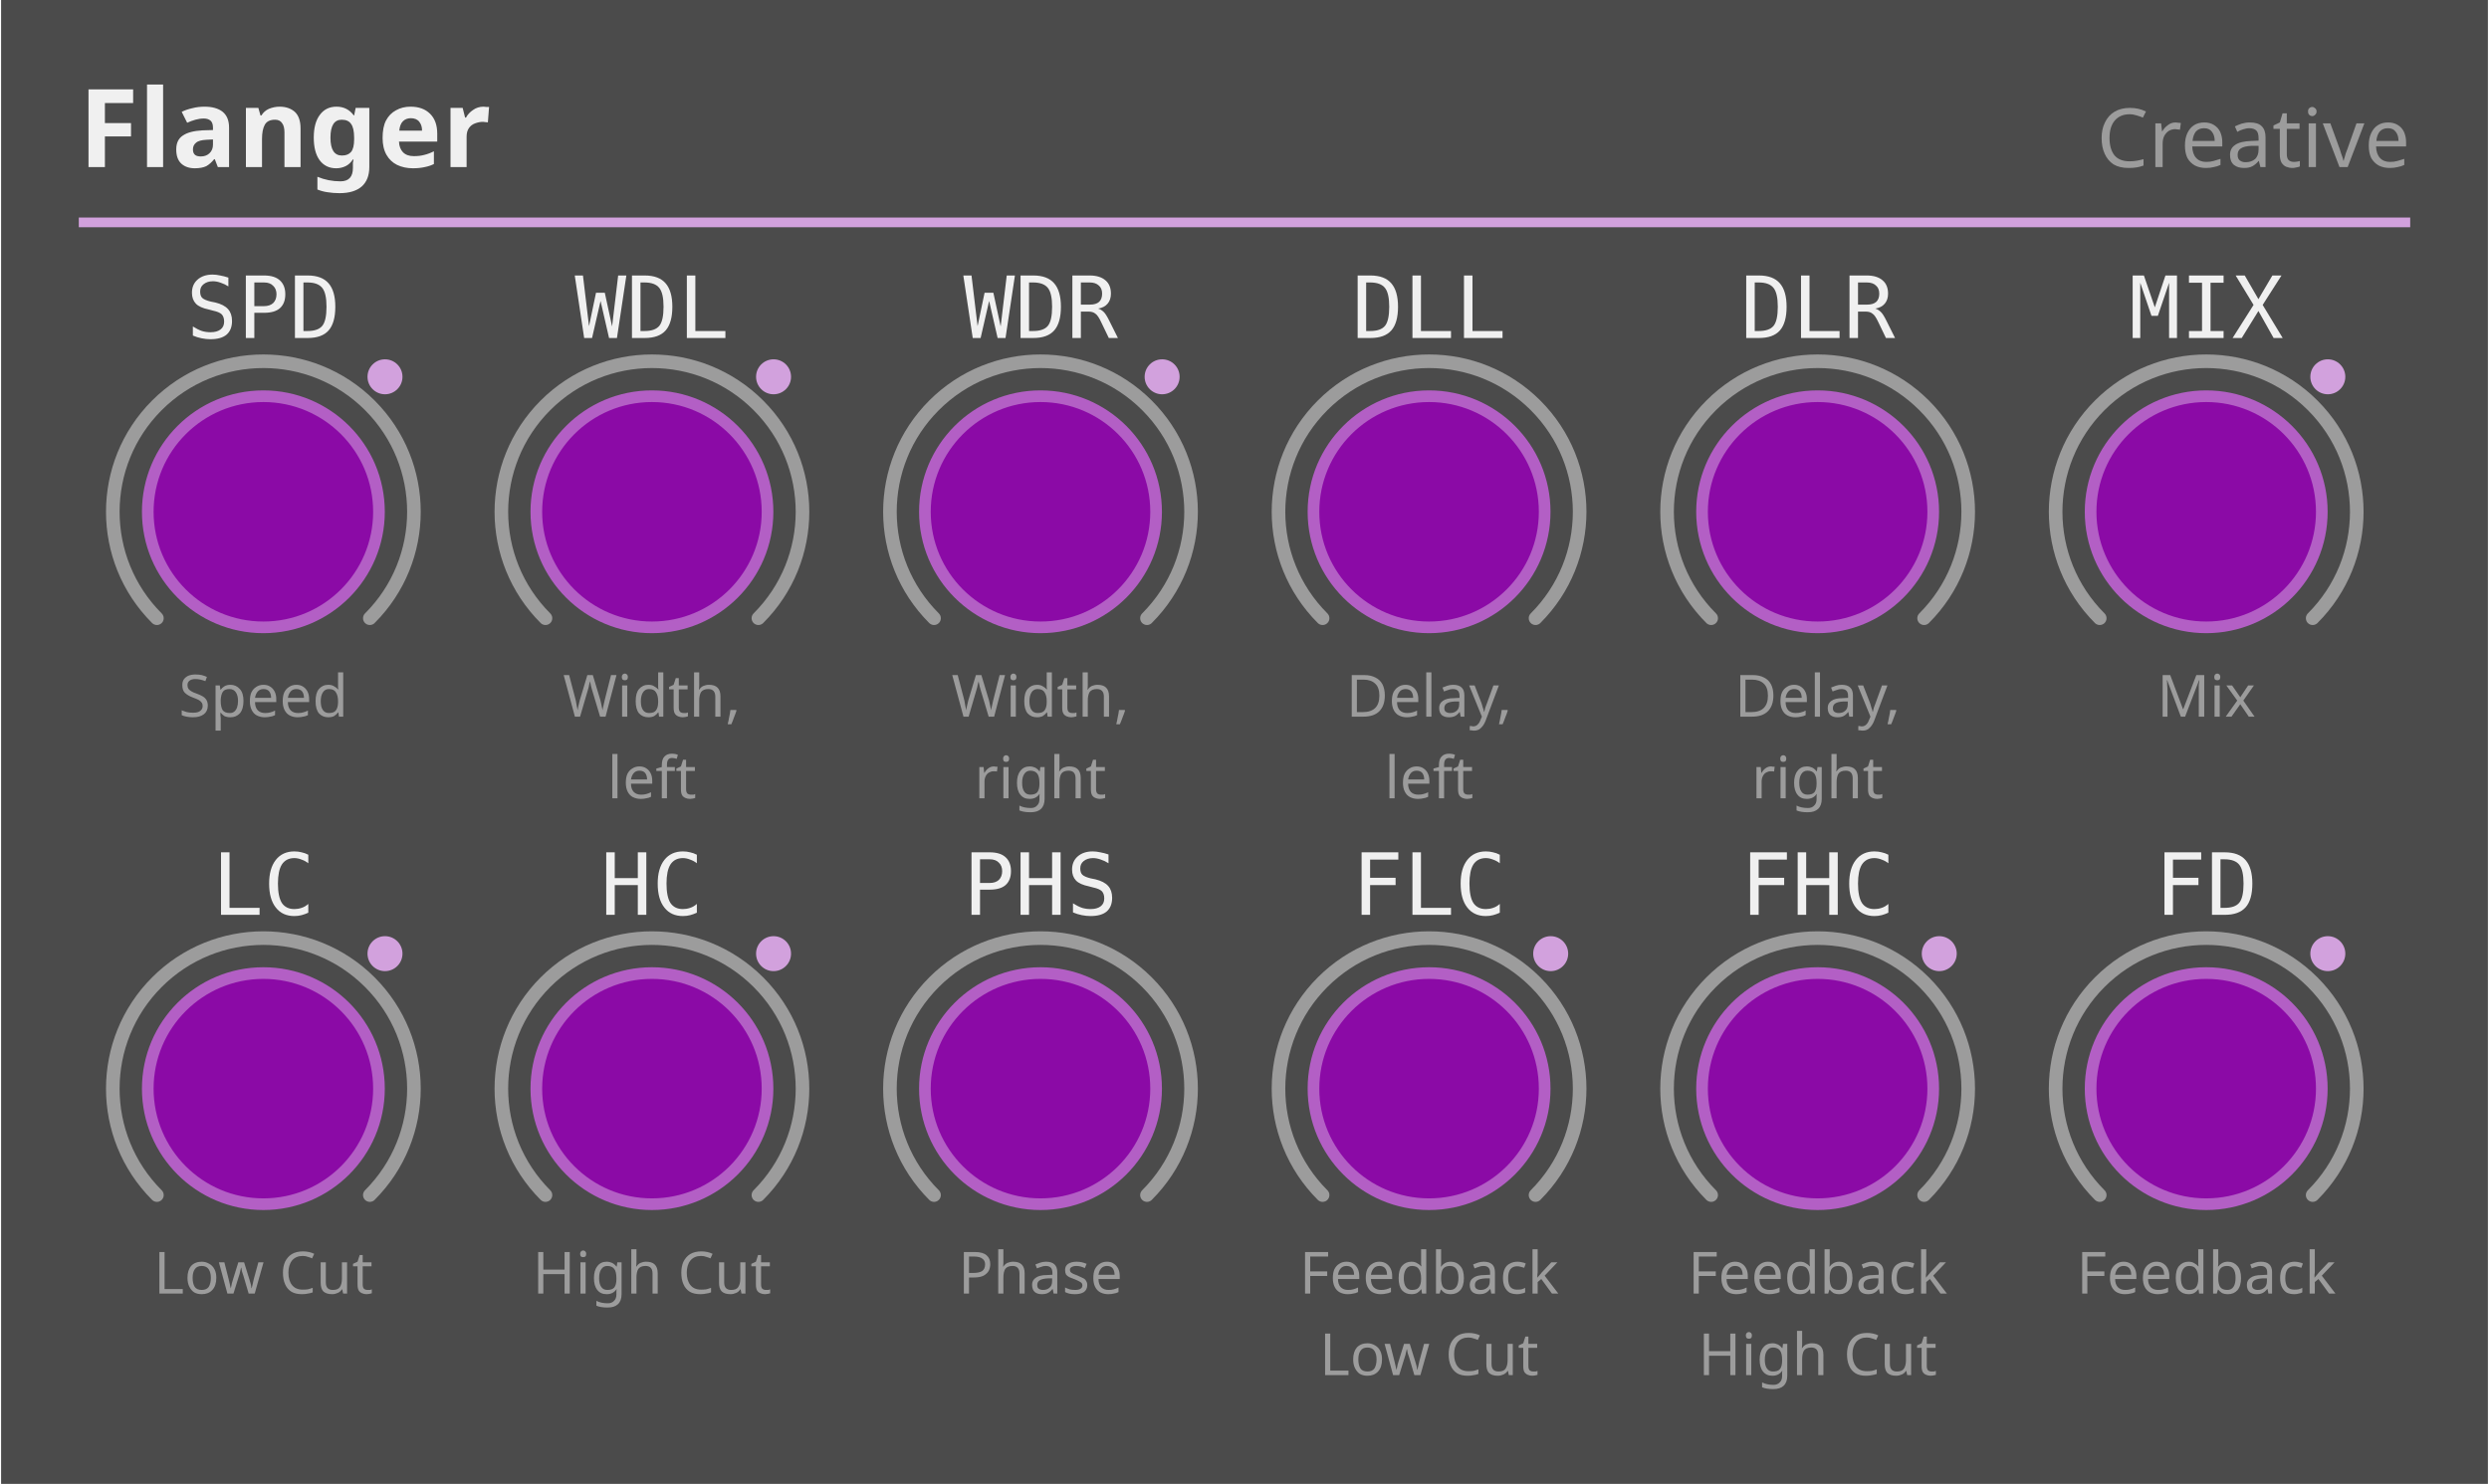
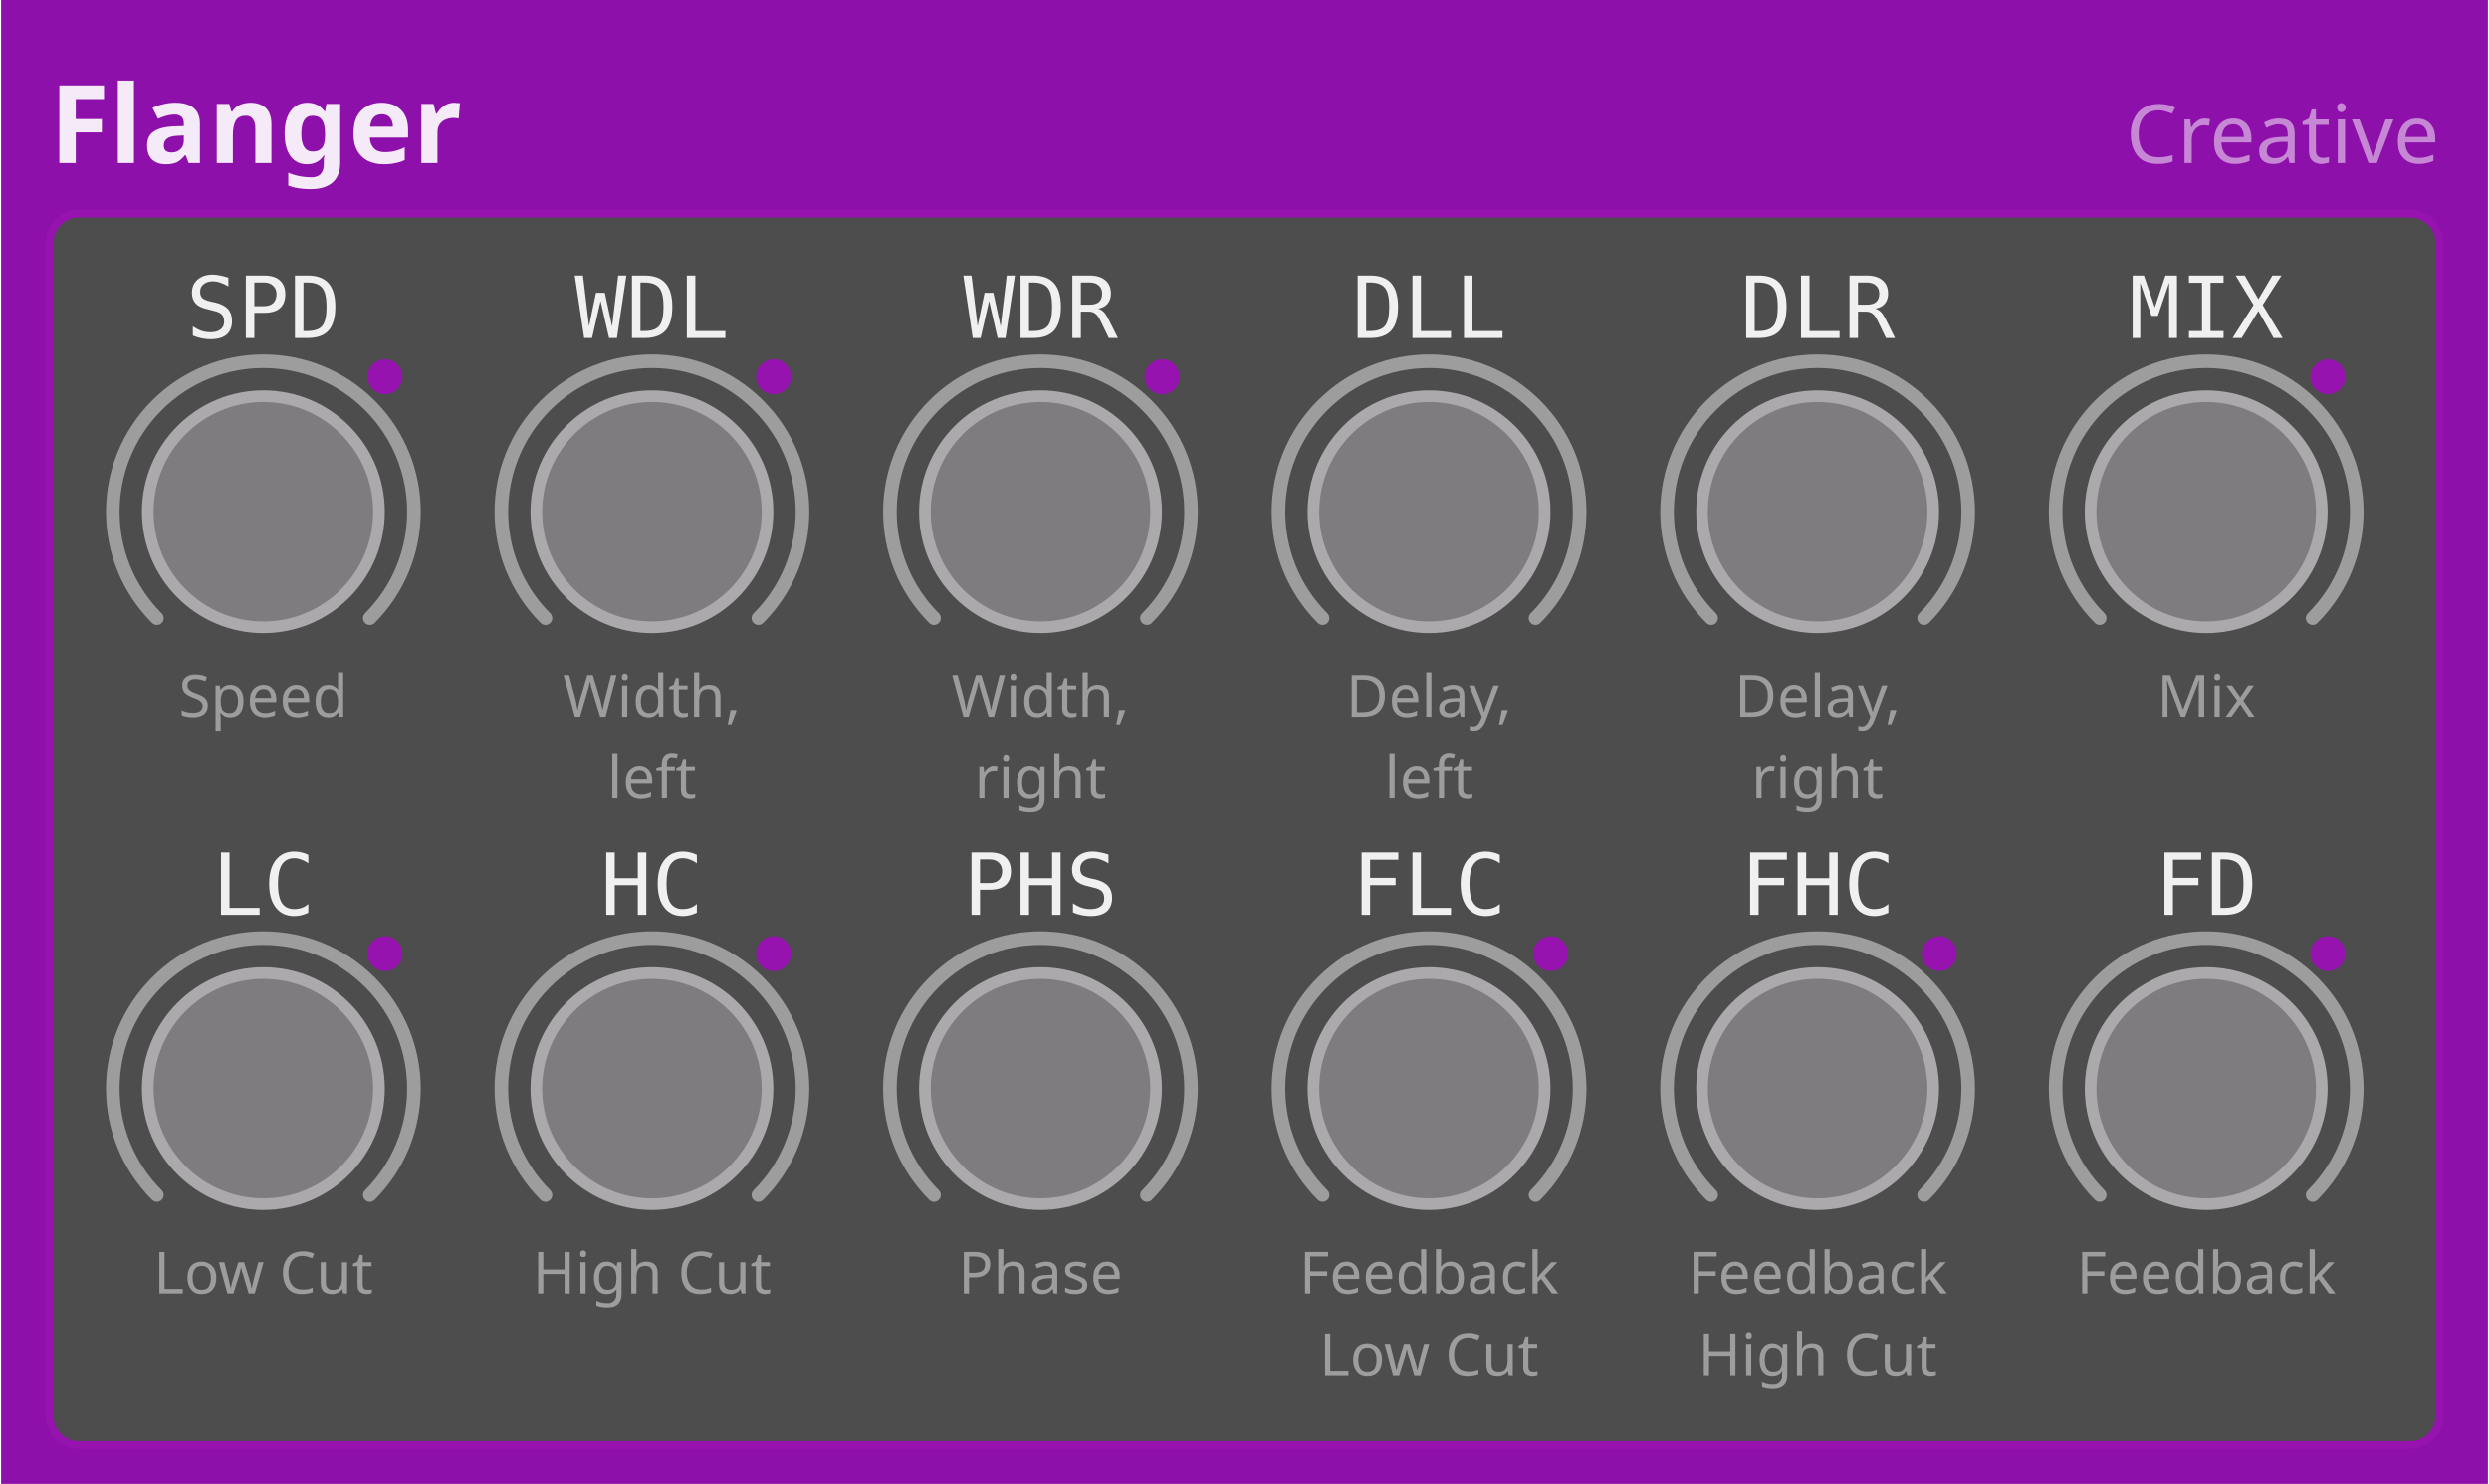
<svg xmlns="http://www.w3.org/2000/svg" viewBox="0 0 128 76.4" width="768" height="458" role="img" aria-label="Stereo Flanger front panel" font-family="ui-sans-serif, system-ui, sans-serif">
-   <rect width="128" height="76.4" fill="#4b4b4b" />
-   <text x="4" y="8.6" font-size="5.6" font-weight="600" fill="#f0f0f0">Flanger</text>
-   <text x="124" y="8.6" font-size="4.2" text-anchor="end" fill="#9c9c9c">Creative</text>
-   <rect x="4" y="11.2" width="120" height="0.5" fill="#d2a1dd" />
+   <rect width="128" height="76.4" fill="#8e10aa" />
+   <text x="2.5" y="8.4" font-size="5.6" font-weight="600" fill="#f5ebf8">Flanger</text>
+   <text x="125.5" y="8.4" font-size="4.2" text-anchor="end" fill="#c687d4">Creative</text>
+   <rect x="2.5" y="11.0" width="123.0" height="63.4" rx="1.5" fill="#4d4d4d" stroke="#9613af" stroke-width="0.4" />
  <text x="13.50" y="17.40" font-size="4.4" text-anchor="middle" font-family="ui-monospace, SFMono-Regular, Menlo, monospace" fill="#f0f0f0">SPD</text>
-   <path d="M 8.02 31.83 A 7.75 7.75 0 1 1 18.98 31.83" fill="none" stroke="#9c9c9c" stroke-width="0.7" stroke-linecap="round" />
-   <circle cx="13.50" cy="26.35" r="5.95" fill="#8b0aa6" stroke="#b35fc5" stroke-width="0.6" />
-   <circle cx="19.76" cy="19.40" r="0.9" fill="#d2a1dd" />
-   <text x="13.50" y="36.90" font-size="3" text-anchor="middle" fill="#9c9c9c">Speed</text>
+   <path d="M 8.02 31.83 A 7.75 7.75 0 1 1 18.98 31.83" fill="none" stroke="#9d9d9d" stroke-width="0.7" stroke-linecap="round" />
+   <circle cx="13.50" cy="26.35" r="5.95" fill="#7e7c7e" stroke="#aba9ab" stroke-width="0.6" />
+   <circle cx="19.76" cy="19.40" r="0.9" fill="#9613af" />
+   <text x="13.50" y="36.90" font-size="3" text-anchor="middle" fill="#9d9d9d">Speed</text>
  <text x="33.50" y="17.40" font-size="4.4" text-anchor="middle" font-family="ui-monospace, SFMono-Regular, Menlo, monospace" fill="#f0f0f0">WDL</text>
-   <path d="M 28.02 31.83 A 7.75 7.75 0 1 1 38.98 31.83" fill="none" stroke="#9c9c9c" stroke-width="0.7" stroke-linecap="round" />
-   <circle cx="33.50" cy="26.35" r="5.95" fill="#8b0aa6" stroke="#b35fc5" stroke-width="0.6" />
-   <circle cx="39.76" cy="19.40" r="0.9" fill="#d2a1dd" />
-   <text x="33.50" y="36.90" font-size="3" text-anchor="middle" fill="#9c9c9c">Width,</text>
-   <text x="33.50" y="41.10" font-size="3" text-anchor="middle" fill="#9c9c9c">left</text>
+   <path d="M 28.02 31.83 A 7.75 7.75 0 1 1 38.98 31.83" fill="none" stroke="#9d9d9d" stroke-width="0.7" stroke-linecap="round" />
+   <circle cx="33.50" cy="26.35" r="5.95" fill="#7e7c7e" stroke="#aba9ab" stroke-width="0.6" />
+   <circle cx="39.76" cy="19.40" r="0.9" fill="#9613af" />
+   <text x="33.50" y="36.90" font-size="3" text-anchor="middle" fill="#9d9d9d">Width,</text>
+   <text x="33.50" y="41.10" font-size="3" text-anchor="middle" fill="#9d9d9d">left</text>
  <text x="53.50" y="17.40" font-size="4.4" text-anchor="middle" font-family="ui-monospace, SFMono-Regular, Menlo, monospace" fill="#f0f0f0">WDR</text>
-   <path d="M 48.02 31.83 A 7.75 7.75 0 1 1 58.98 31.83" fill="none" stroke="#9c9c9c" stroke-width="0.7" stroke-linecap="round" />
-   <circle cx="53.50" cy="26.35" r="5.95" fill="#8b0aa6" stroke="#b35fc5" stroke-width="0.6" />
-   <circle cx="59.76" cy="19.40" r="0.9" fill="#d2a1dd" />
-   <text x="53.50" y="36.90" font-size="3" text-anchor="middle" fill="#9c9c9c">Width,</text>
-   <text x="53.50" y="41.10" font-size="3" text-anchor="middle" fill="#9c9c9c">right</text>
+   <path d="M 48.02 31.83 A 7.75 7.75 0 1 1 58.98 31.83" fill="none" stroke="#9d9d9d" stroke-width="0.7" stroke-linecap="round" />
+   <circle cx="53.50" cy="26.35" r="5.95" fill="#7e7c7e" stroke="#aba9ab" stroke-width="0.6" />
+   <circle cx="59.76" cy="19.40" r="0.9" fill="#9613af" />
+   <text x="53.50" y="36.90" font-size="3" text-anchor="middle" fill="#9d9d9d">Width,</text>
+   <text x="53.50" y="41.10" font-size="3" text-anchor="middle" fill="#9d9d9d">right</text>
  <text x="73.50" y="17.40" font-size="4.4" text-anchor="middle" font-family="ui-monospace, SFMono-Regular, Menlo, monospace" fill="#f0f0f0">DLL</text>
-   <path d="M 68.02 31.83 A 7.75 7.75 0 1 1 78.98 31.83" fill="none" stroke="#9c9c9c" stroke-width="0.7" stroke-linecap="round" />
-   <circle cx="73.50" cy="26.35" r="5.95" fill="#8b0aa6" stroke="#b35fc5" stroke-width="0.6" />
-   <text x="73.50" y="36.90" font-size="3" text-anchor="middle" fill="#9c9c9c">Delay,</text>
-   <text x="73.50" y="41.10" font-size="3" text-anchor="middle" fill="#9c9c9c">left</text>
+   <path d="M 68.02 31.83 A 7.75 7.75 0 1 1 78.98 31.83" fill="none" stroke="#9d9d9d" stroke-width="0.7" stroke-linecap="round" />
+   <circle cx="73.50" cy="26.35" r="5.95" fill="#7e7c7e" stroke="#aba9ab" stroke-width="0.6" />
+   <text x="73.50" y="36.90" font-size="3" text-anchor="middle" fill="#9d9d9d">Delay,</text>
+   <text x="73.50" y="41.10" font-size="3" text-anchor="middle" fill="#9d9d9d">left</text>
  <text x="93.50" y="17.40" font-size="4.4" text-anchor="middle" font-family="ui-monospace, SFMono-Regular, Menlo, monospace" fill="#f0f0f0">DLR</text>
-   <path d="M 88.02 31.83 A 7.75 7.75 0 1 1 98.98 31.83" fill="none" stroke="#9c9c9c" stroke-width="0.7" stroke-linecap="round" />
-   <circle cx="93.50" cy="26.35" r="5.95" fill="#8b0aa6" stroke="#b35fc5" stroke-width="0.6" />
-   <text x="93.50" y="36.90" font-size="3" text-anchor="middle" fill="#9c9c9c">Delay,</text>
-   <text x="93.50" y="41.10" font-size="3" text-anchor="middle" fill="#9c9c9c">right</text>
+   <path d="M 88.02 31.83 A 7.75 7.75 0 1 1 98.98 31.83" fill="none" stroke="#9d9d9d" stroke-width="0.7" stroke-linecap="round" />
+   <circle cx="93.50" cy="26.35" r="5.95" fill="#7e7c7e" stroke="#aba9ab" stroke-width="0.6" />
+   <text x="93.50" y="36.90" font-size="3" text-anchor="middle" fill="#9d9d9d">Delay,</text>
+   <text x="93.50" y="41.10" font-size="3" text-anchor="middle" fill="#9d9d9d">right</text>
  <text x="113.50" y="17.40" font-size="4.4" text-anchor="middle" font-family="ui-monospace, SFMono-Regular, Menlo, monospace" fill="#f0f0f0">MIX</text>
-   <path d="M 108.02 31.83 A 7.75 7.75 0 1 1 118.98 31.83" fill="none" stroke="#9c9c9c" stroke-width="0.7" stroke-linecap="round" />
-   <circle cx="113.50" cy="26.35" r="5.95" fill="#8b0aa6" stroke="#b35fc5" stroke-width="0.6" />
-   <circle cx="119.76" cy="19.40" r="0.9" fill="#d2a1dd" />
-   <text x="113.50" y="36.90" font-size="3" text-anchor="middle" fill="#9c9c9c">Mix</text>
+   <path d="M 108.02 31.83 A 7.75 7.75 0 1 1 118.98 31.83" fill="none" stroke="#9d9d9d" stroke-width="0.7" stroke-linecap="round" />
+   <circle cx="113.50" cy="26.35" r="5.95" fill="#7e7c7e" stroke="#aba9ab" stroke-width="0.6" />
+   <circle cx="119.76" cy="19.40" r="0.9" fill="#9613af" />
+   <text x="113.50" y="36.90" font-size="3" text-anchor="middle" fill="#9d9d9d">Mix</text>
  <text x="13.50" y="47.10" font-size="4.4" text-anchor="middle" font-family="ui-monospace, SFMono-Regular, Menlo, monospace" fill="#f0f0f0">LC</text>
-   <path d="M 8.02 61.53 A 7.75 7.75 0 1 1 18.98 61.53" fill="none" stroke="#9c9c9c" stroke-width="0.7" stroke-linecap="round" />
-   <circle cx="13.50" cy="56.05" r="5.95" fill="#8b0aa6" stroke="#b35fc5" stroke-width="0.6" />
-   <circle cx="19.76" cy="49.10" r="0.9" fill="#d2a1dd" />
-   <text x="13.50" y="66.60" font-size="3" text-anchor="middle" fill="#9c9c9c">Low Cut</text>
+   <path d="M 8.02 61.53 A 7.75 7.75 0 1 1 18.98 61.53" fill="none" stroke="#9d9d9d" stroke-width="0.7" stroke-linecap="round" />
+   <circle cx="13.50" cy="56.05" r="5.95" fill="#7e7c7e" stroke="#aba9ab" stroke-width="0.6" />
+   <circle cx="19.76" cy="49.10" r="0.9" fill="#9613af" />
+   <text x="13.50" y="66.60" font-size="3" text-anchor="middle" fill="#9d9d9d">Low Cut</text>
  <text x="33.50" y="47.10" font-size="4.4" text-anchor="middle" font-family="ui-monospace, SFMono-Regular, Menlo, monospace" fill="#f0f0f0">HC</text>
-   <path d="M 28.02 61.53 A 7.75 7.75 0 1 1 38.98 61.53" fill="none" stroke="#9c9c9c" stroke-width="0.7" stroke-linecap="round" />
-   <circle cx="33.50" cy="56.05" r="5.95" fill="#8b0aa6" stroke="#b35fc5" stroke-width="0.6" />
-   <circle cx="39.76" cy="49.10" r="0.9" fill="#d2a1dd" />
-   <text x="33.50" y="66.60" font-size="3" text-anchor="middle" fill="#9c9c9c">High Cut</text>
+   <path d="M 28.02 61.53 A 7.75 7.75 0 1 1 38.98 61.53" fill="none" stroke="#9d9d9d" stroke-width="0.7" stroke-linecap="round" />
+   <circle cx="33.50" cy="56.05" r="5.95" fill="#7e7c7e" stroke="#aba9ab" stroke-width="0.6" />
+   <circle cx="39.76" cy="49.10" r="0.9" fill="#9613af" />
+   <text x="33.50" y="66.60" font-size="3" text-anchor="middle" fill="#9d9d9d">High Cut</text>
  <text x="53.50" y="47.10" font-size="4.4" text-anchor="middle" font-family="ui-monospace, SFMono-Regular, Menlo, monospace" fill="#f0f0f0">PHS</text>
-   <path d="M 48.02 61.53 A 7.75 7.75 0 1 1 58.98 61.53" fill="none" stroke="#9c9c9c" stroke-width="0.7" stroke-linecap="round" />
-   <circle cx="53.50" cy="56.05" r="5.95" fill="#8b0aa6" stroke="#b35fc5" stroke-width="0.6" />
-   <text x="53.50" y="66.60" font-size="3" text-anchor="middle" fill="#9c9c9c">Phase</text>
+   <path d="M 48.02 61.53 A 7.75 7.75 0 1 1 58.98 61.53" fill="none" stroke="#9d9d9d" stroke-width="0.7" stroke-linecap="round" />
+   <circle cx="53.50" cy="56.05" r="5.95" fill="#7e7c7e" stroke="#aba9ab" stroke-width="0.6" />
+   <text x="53.50" y="66.60" font-size="3" text-anchor="middle" fill="#9d9d9d">Phase</text>
  <text x="73.50" y="47.10" font-size="4.4" text-anchor="middle" font-family="ui-monospace, SFMono-Regular, Menlo, monospace" fill="#f0f0f0">FLC</text>
-   <path d="M 68.02 61.53 A 7.75 7.75 0 1 1 78.98 61.53" fill="none" stroke="#9c9c9c" stroke-width="0.7" stroke-linecap="round" />
-   <circle cx="73.50" cy="56.05" r="5.95" fill="#8b0aa6" stroke="#b35fc5" stroke-width="0.6" />
-   <circle cx="79.76" cy="49.10" r="0.9" fill="#d2a1dd" />
-   <text x="73.50" y="66.60" font-size="3" text-anchor="middle" fill="#9c9c9c">Feedback</text>
-   <text x="73.50" y="70.80" font-size="3" text-anchor="middle" fill="#9c9c9c">Low Cut</text>
+   <path d="M 68.02 61.53 A 7.75 7.75 0 1 1 78.98 61.53" fill="none" stroke="#9d9d9d" stroke-width="0.7" stroke-linecap="round" />
+   <circle cx="73.50" cy="56.05" r="5.95" fill="#7e7c7e" stroke="#aba9ab" stroke-width="0.6" />
+   <circle cx="79.76" cy="49.10" r="0.9" fill="#9613af" />
+   <text x="73.50" y="66.60" font-size="3" text-anchor="middle" fill="#9d9d9d">Feedback</text>
+   <text x="73.50" y="70.80" font-size="3" text-anchor="middle" fill="#9d9d9d">Low Cut</text>
  <text x="93.50" y="47.10" font-size="4.4" text-anchor="middle" font-family="ui-monospace, SFMono-Regular, Menlo, monospace" fill="#f0f0f0">FHC</text>
-   <path d="M 88.02 61.53 A 7.75 7.75 0 1 1 98.98 61.53" fill="none" stroke="#9c9c9c" stroke-width="0.7" stroke-linecap="round" />
-   <circle cx="93.50" cy="56.05" r="5.95" fill="#8b0aa6" stroke="#b35fc5" stroke-width="0.6" />
-   <circle cx="99.76" cy="49.10" r="0.9" fill="#d2a1dd" />
-   <text x="93.50" y="66.60" font-size="3" text-anchor="middle" fill="#9c9c9c">Feedback</text>
-   <text x="93.50" y="70.80" font-size="3" text-anchor="middle" fill="#9c9c9c">High Cut</text>
+   <path d="M 88.02 61.53 A 7.75 7.75 0 1 1 98.98 61.53" fill="none" stroke="#9d9d9d" stroke-width="0.7" stroke-linecap="round" />
+   <circle cx="93.50" cy="56.05" r="5.95" fill="#7e7c7e" stroke="#aba9ab" stroke-width="0.6" />
+   <circle cx="99.76" cy="49.10" r="0.9" fill="#9613af" />
+   <text x="93.50" y="66.60" font-size="3" text-anchor="middle" fill="#9d9d9d">Feedback</text>
+   <text x="93.50" y="70.80" font-size="3" text-anchor="middle" fill="#9d9d9d">High Cut</text>
  <text x="113.50" y="47.10" font-size="4.4" text-anchor="middle" font-family="ui-monospace, SFMono-Regular, Menlo, monospace" fill="#f0f0f0">FD</text>
-   <path d="M 108.02 61.53 A 7.75 7.75 0 1 1 118.98 61.53" fill="none" stroke="#9c9c9c" stroke-width="0.7" stroke-linecap="round" />
-   <circle cx="113.50" cy="56.05" r="5.95" fill="#8b0aa6" stroke="#b35fc5" stroke-width="0.6" />
-   <circle cx="119.76" cy="49.10" r="0.9" fill="#d2a1dd" />
-   <text x="113.50" y="66.60" font-size="3" text-anchor="middle" fill="#9c9c9c">Feedback</text>
+   <path d="M 108.02 61.53 A 7.75 7.75 0 1 1 118.98 61.53" fill="none" stroke="#9d9d9d" stroke-width="0.7" stroke-linecap="round" />
+   <circle cx="113.50" cy="56.05" r="5.95" fill="#7e7c7e" stroke="#aba9ab" stroke-width="0.6" />
+   <circle cx="119.76" cy="49.10" r="0.9" fill="#9613af" />
+   <text x="113.50" y="66.60" font-size="3" text-anchor="middle" fill="#9d9d9d">Feedback</text>
</svg>
